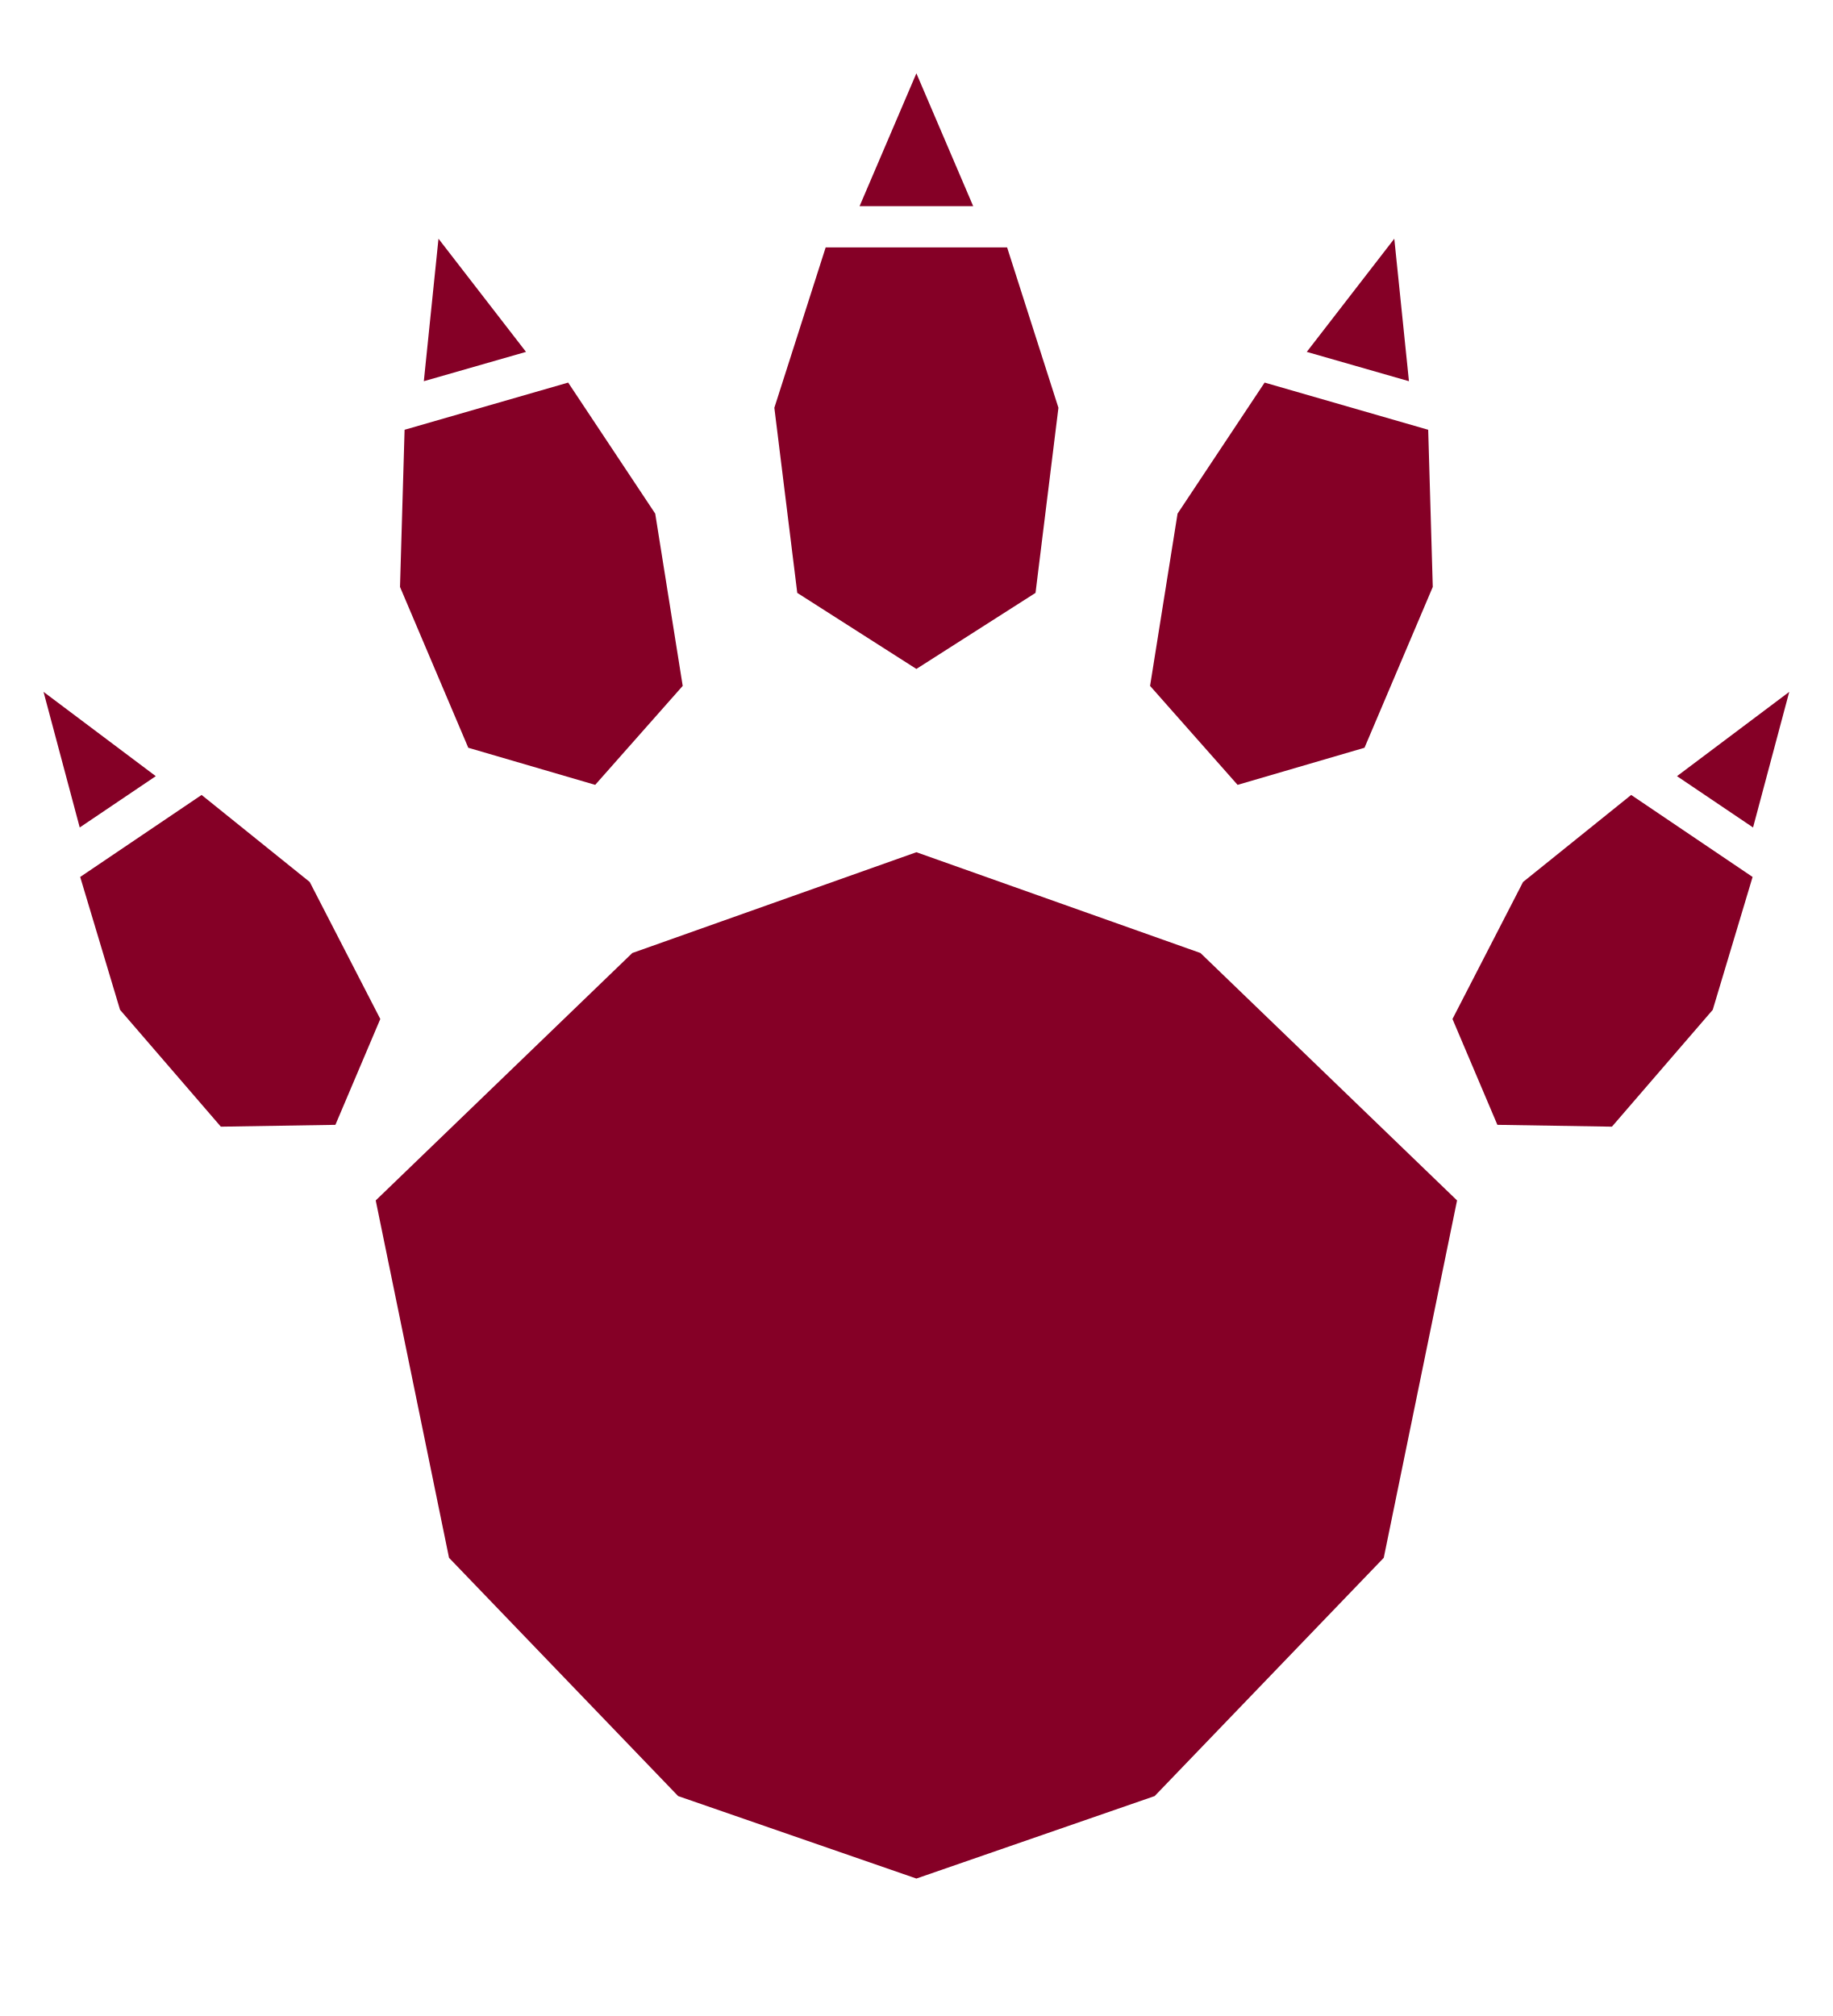
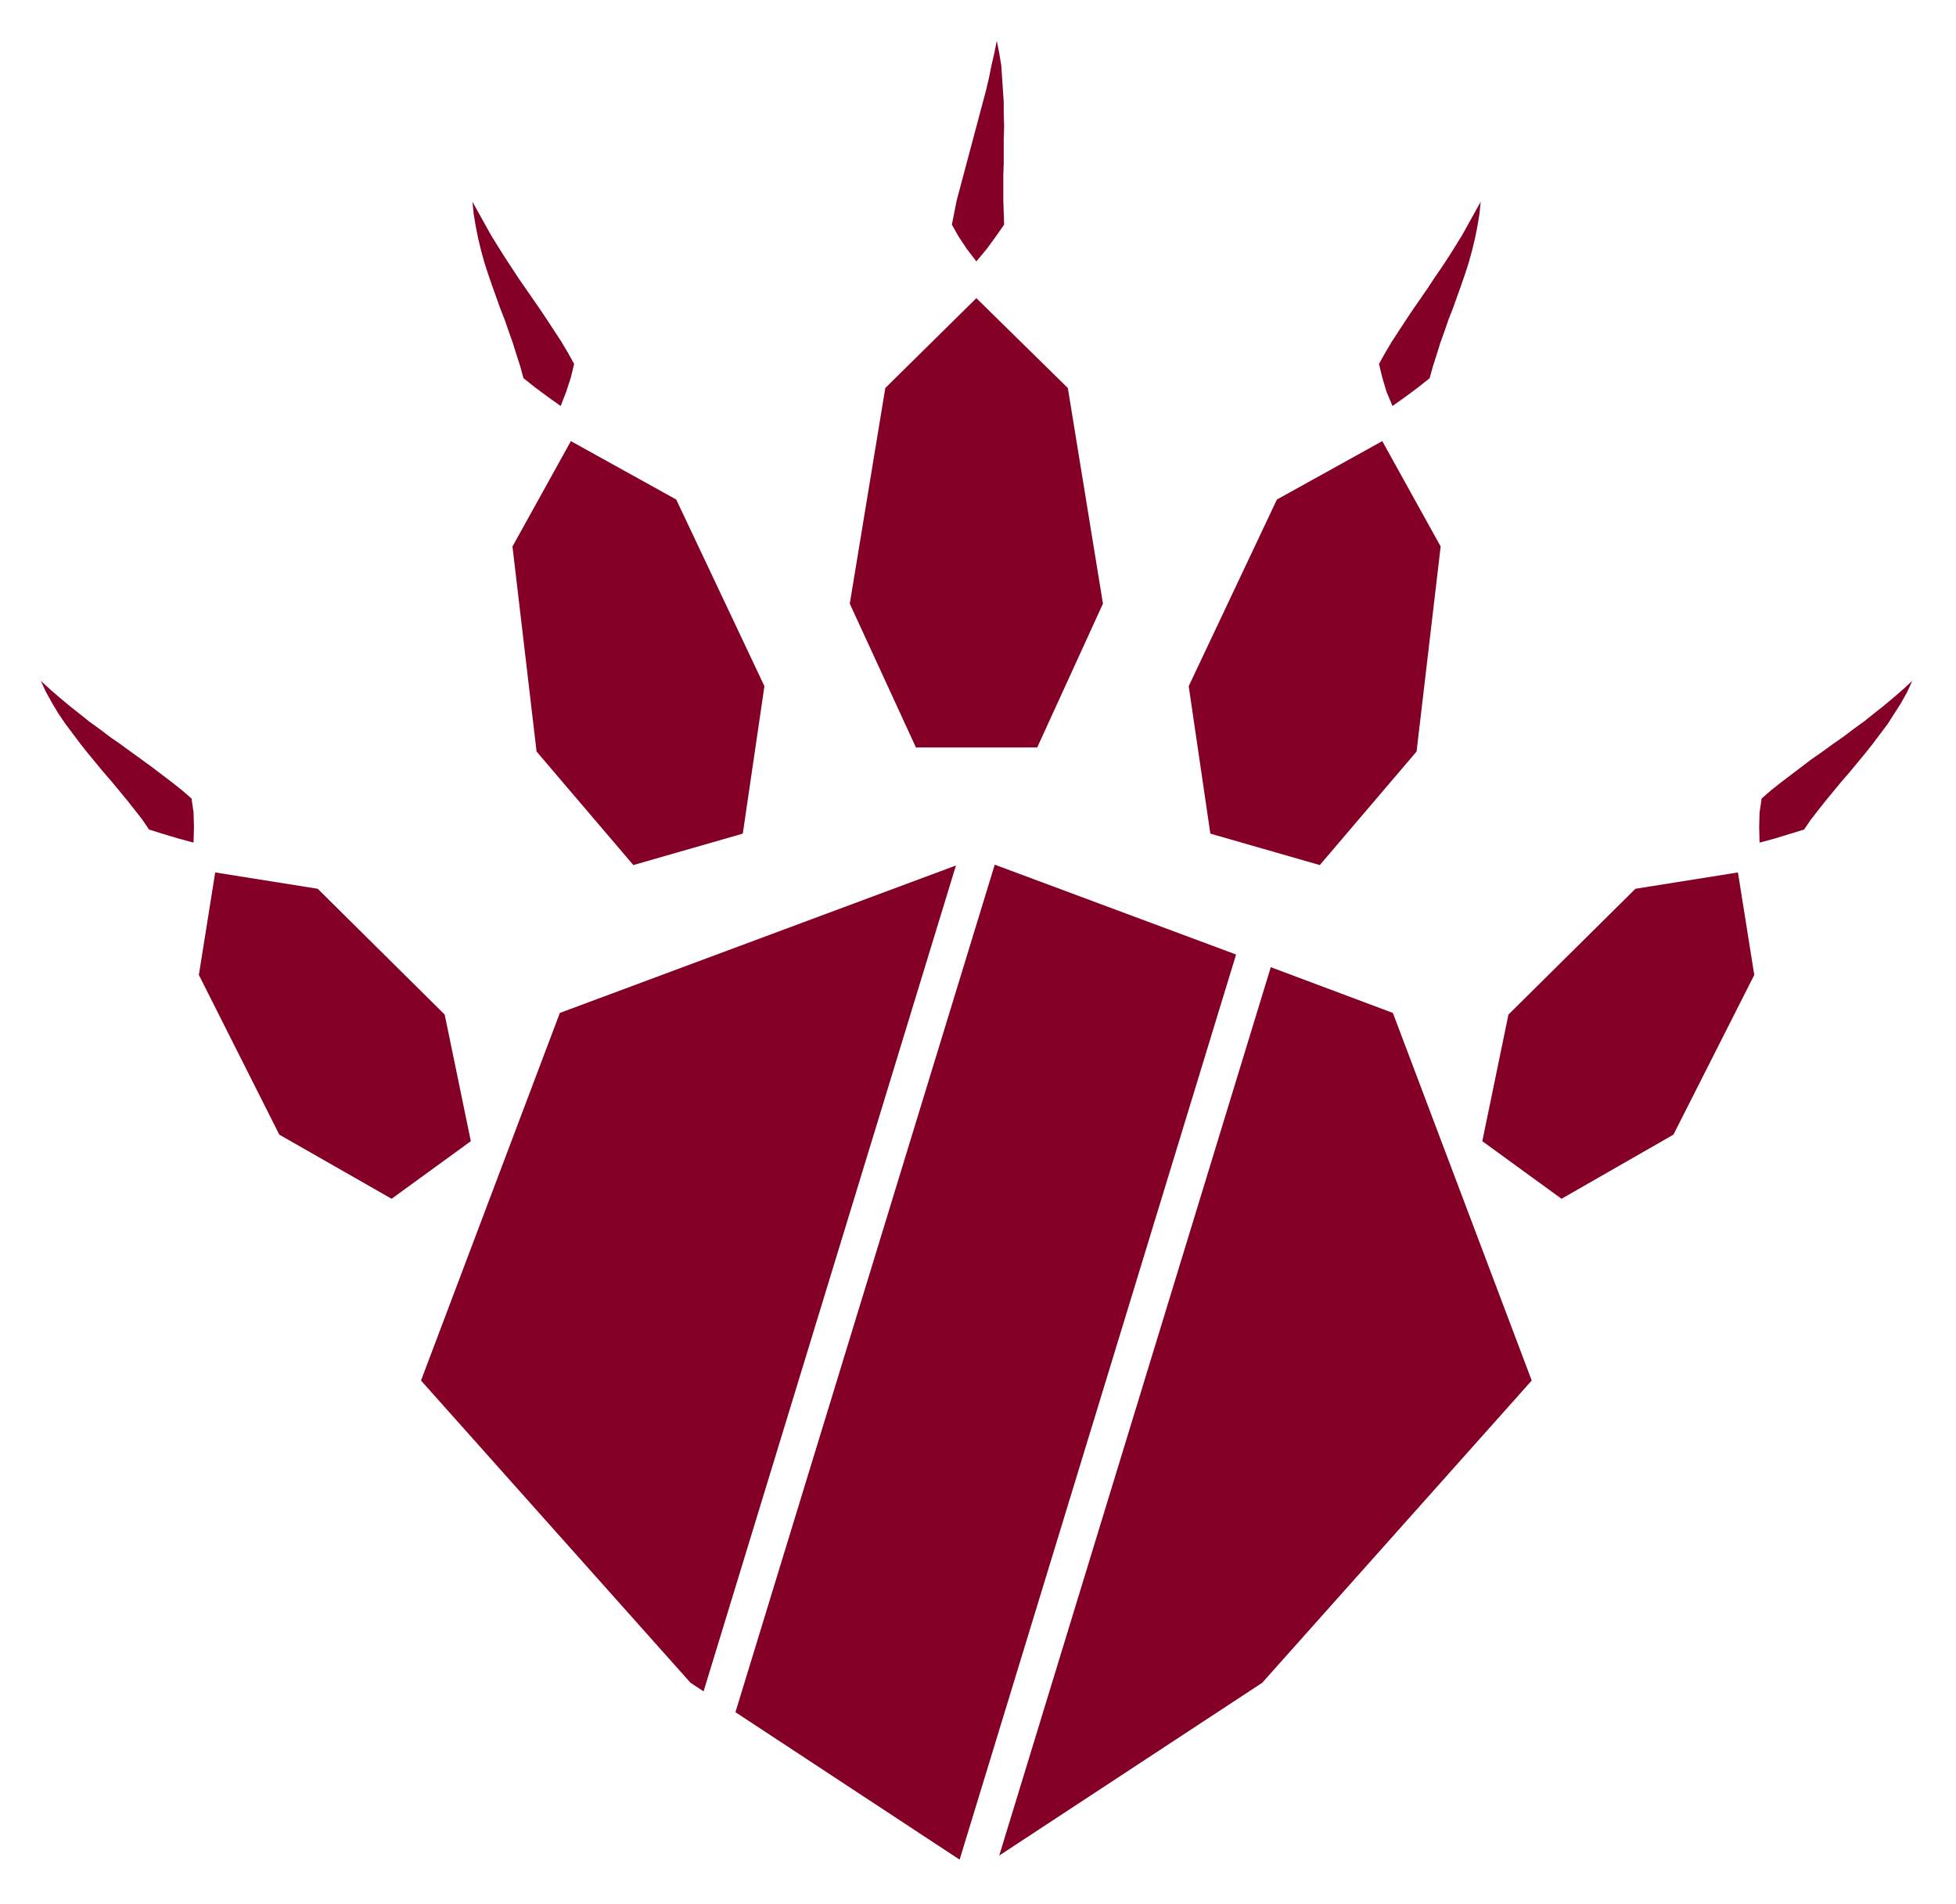
- <svg xmlns="http://www.w3.org/2000/svg" viewBox="0 0 400 440" width="400" height="440">
+ <svg xmlns="http://www.w3.org/2000/svg" viewBox="0 0 479 466" width="479" height="466">
  <g fill="#850026">
-     <path d="M200.0,186.0 L262.0,208.0 L318.0,262.0 L302.0,340.0 L252.0,392.0 L200.0,410.0 L148.0,392.0 L98.0,340.0 L82.0,262.0 L138.0,208.0Z" />
-     <path d="M26.2,220.4 L17.5,191.4 L44.0,173.5 L67.6,192.5 L83.0,222.4 L73.2,245.5 L48.2,245.9Z" />
-     <path d="M87.3,128.1 L88.3,93.8 L124.0,83.5 L143.0,112.1 L149.0,149.7 L129.9,171.3 L102.2,163.2Z" />
-     <path d="M169.0,89.0 L180.2,54.0 L219.8,54.0 L231.0,89.0 L226.0,129.4 L200.0,146.0 L174.0,129.4Z" />
-     <path d="M257.0,112.1 L276.0,83.5 L311.7,93.8 L312.7,128.1 L297.8,163.2 L270.1,171.3 L251.0,149.7Z" />
-     <path d="M332.4,192.5 L356.0,173.5 L382.5,191.4 L373.8,220.4 L351.8,245.9 L326.8,245.5 L317.0,222.4Z" />
-     <path d="M17.4,180.6 L9.5,151.0 L34.0,169.4Z" />
-     <path d="M92.5,83.2 L95.7,52.1 L114.8,76.8Z" />
-     <path d="M187.6,45.0 L200.0,16.0 L212.4,45.0Z" />
-     <path d="M285.2,76.8 L304.3,52.1 L307.5,83.2Z" />
-     <path d="M366.0,169.4 L390.5,151.0 L382.6,180.6Z" />
+     <path d="M172.3,414.1 L169.1,412.0 L103.1,338.0 L137.1,248.0 L234.1,211.9Z" />
+     <path d="M243.6,211.7 L302.7,233.7 L235.0,455.3 L180.1,419.2Z" />
+     <path d="M311.2,236.8 L341.1,248.0 L375.1,338.0 L309.1,412.0 L244.7,454.3Z" />
+     <path d="M68.4,277.8 L48.7,238.7 L52.7,213.6 L77.8,217.6 L108.9,248.4 L115.3,279.4 L95.9,293.5Z" />
+     <path d="M131.4,184.0 L125.5,133.8 L139.8,108.0 L165.6,122.3 L187.2,168.0 L181.9,204.1 L155.1,211.8Z" />
+     <path d="M208.1,147.8 L216.8,95.0 L239.1,73.0 L261.5,95.0 L270.1,147.8 L254.0,183.0 L224.3,183.0Z" />
+     <path d="M291.1,168.0 L312.7,122.3 L338.5,108.0 L352.8,133.8 L346.9,184.0 L323.2,211.8 L296.4,204.1Z" />
+     <path d="M369.4,248.4 L400.5,217.6 L425.6,213.6 L429.6,238.7 L409.8,277.8 L382.4,293.5 L363.0,279.4Z" />
+     <path d="M47.4,206.3 L43.7,205.3 L40.0,204.2 L36.5,203.1 L34.8,200.6 L33.0,198.3 L31.1,195.9 L29.2,193.6 L27.3,191.3 L25.3,189.0 L23.4,186.7 L21.5,184.4 L19.6,182.0 L17.8,179.6 L16.0,177.2 L14.3,174.7 L12.8,172.2 L11.3,169.5 L10.0,166.7 L10.0,166.7 L12.3,168.8 L14.6,170.8 L17.0,172.8 L19.4,174.7 L21.9,176.7 L24.4,178.5 L26.9,180.4 L29.5,182.2 L32.1,184.1 L34.6,185.9 L37.2,187.8 L39.7,189.7 L42.2,191.6 L44.6,193.5 L46.9,195.5 L47.4,198.9 L47.5,202.5 L47.4,206.3Z" />
+     <path d="M137.3,99.4 L134.2,97.2 L131.1,94.9 L128.2,92.6 L127.4,89.7 L126.5,86.9 L125.6,84.0 L124.6,81.2 L123.6,78.3 L122.5,75.5 L121.5,72.7 L120.5,69.9 L119.5,67.0 L118.6,64.2 L117.8,61.3 L117.1,58.4 L116.5,55.4 L116.0,52.4 L115.7,49.4 L115.7,49.4 L117.2,52.1 L118.7,54.8 L120.2,57.5 L121.8,60.1 L123.5,62.8 L125.2,65.4 L126.9,68.0 L128.7,70.6 L130.5,73.2 L132.3,75.8 L134.1,78.5 L135.8,81.1 L137.5,83.7 L139.1,86.4 L140.6,89.1 L139.8,92.4 L138.7,95.8 L137.3,99.4Z" />
+     <path d="M239.1,64.0 L236.8,61.0 L234.8,58.0 L233.1,55.0 L233.7,52.0 L234.3,49.0 L235.1,46.0 L235.9,43.0 L236.7,40.0 L237.5,37.0 L238.3,34.0 L239.1,31.0 L239.9,28.0 L240.7,25.0 L241.5,22.0 L242.2,19.0 L242.8,16.0 L243.5,13.0 L244.1,10.0 L244.1,10.0 L244.7,13.0 L245.2,16.0 L245.4,19.0 L245.6,22.0 L245.8,25.0 L245.8,28.0 L245.9,31.0 L245.8,34.0 L245.8,37.0 L245.8,40.0 L245.7,43.0 L245.7,46.0 L245.7,49.0 L245.8,52.0 L245.9,55.0 L243.8,58.0 L241.6,61.0 L239.1,64.0Z" />
+     <path d="M341.0,99.4 L339.5,95.8 L338.5,92.4 L337.7,89.1 L339.2,86.4 L340.8,83.7 L342.5,81.1 L344.2,78.5 L346.0,75.8 L347.8,73.2 L349.6,70.6 L351.3,68.0 L353.1,65.4 L354.8,62.8 L356.5,60.1 L358.1,57.5 L359.6,54.8 L361.1,52.1 L362.6,49.4 L362.6,49.4 L362.3,52.4 L361.8,55.4 L361.2,58.4 L360.5,61.3 L359.7,64.2 L358.8,67.0 L357.8,69.9 L356.8,72.7 L355.8,75.5 L354.7,78.3 L353.7,81.2 L352.7,84.0 L351.8,86.9 L350.9,89.7 L350.1,92.6 L347.2,94.9 L344.1,97.2 L341.0,99.4Z" />
+     <path d="M430.9,206.3 L430.8,202.5 L430.9,198.9 L431.4,195.5 L433.7,193.5 L436.1,191.6 L438.6,189.7 L441.1,187.8 L443.6,185.9 L446.2,184.1 L448.8,182.2 L451.4,180.4 L453.9,178.5 L456.4,176.7 L458.9,174.7 L461.3,172.8 L463.7,170.8 L466.0,168.8 L468.3,166.7 L468.3,166.7 L467.0,169.5 L465.5,172.2 L463.9,174.7 L462.3,177.2 L460.5,179.6 L458.7,182.0 L456.8,184.4 L454.9,186.7 L453.0,189.0 L451.0,191.3 L449.1,193.6 L447.2,195.9 L445.3,198.3 L443.5,200.6 L441.8,203.1 L438.2,204.2 L434.6,205.3 L430.9,206.3Z" />
  </g>
</svg>
